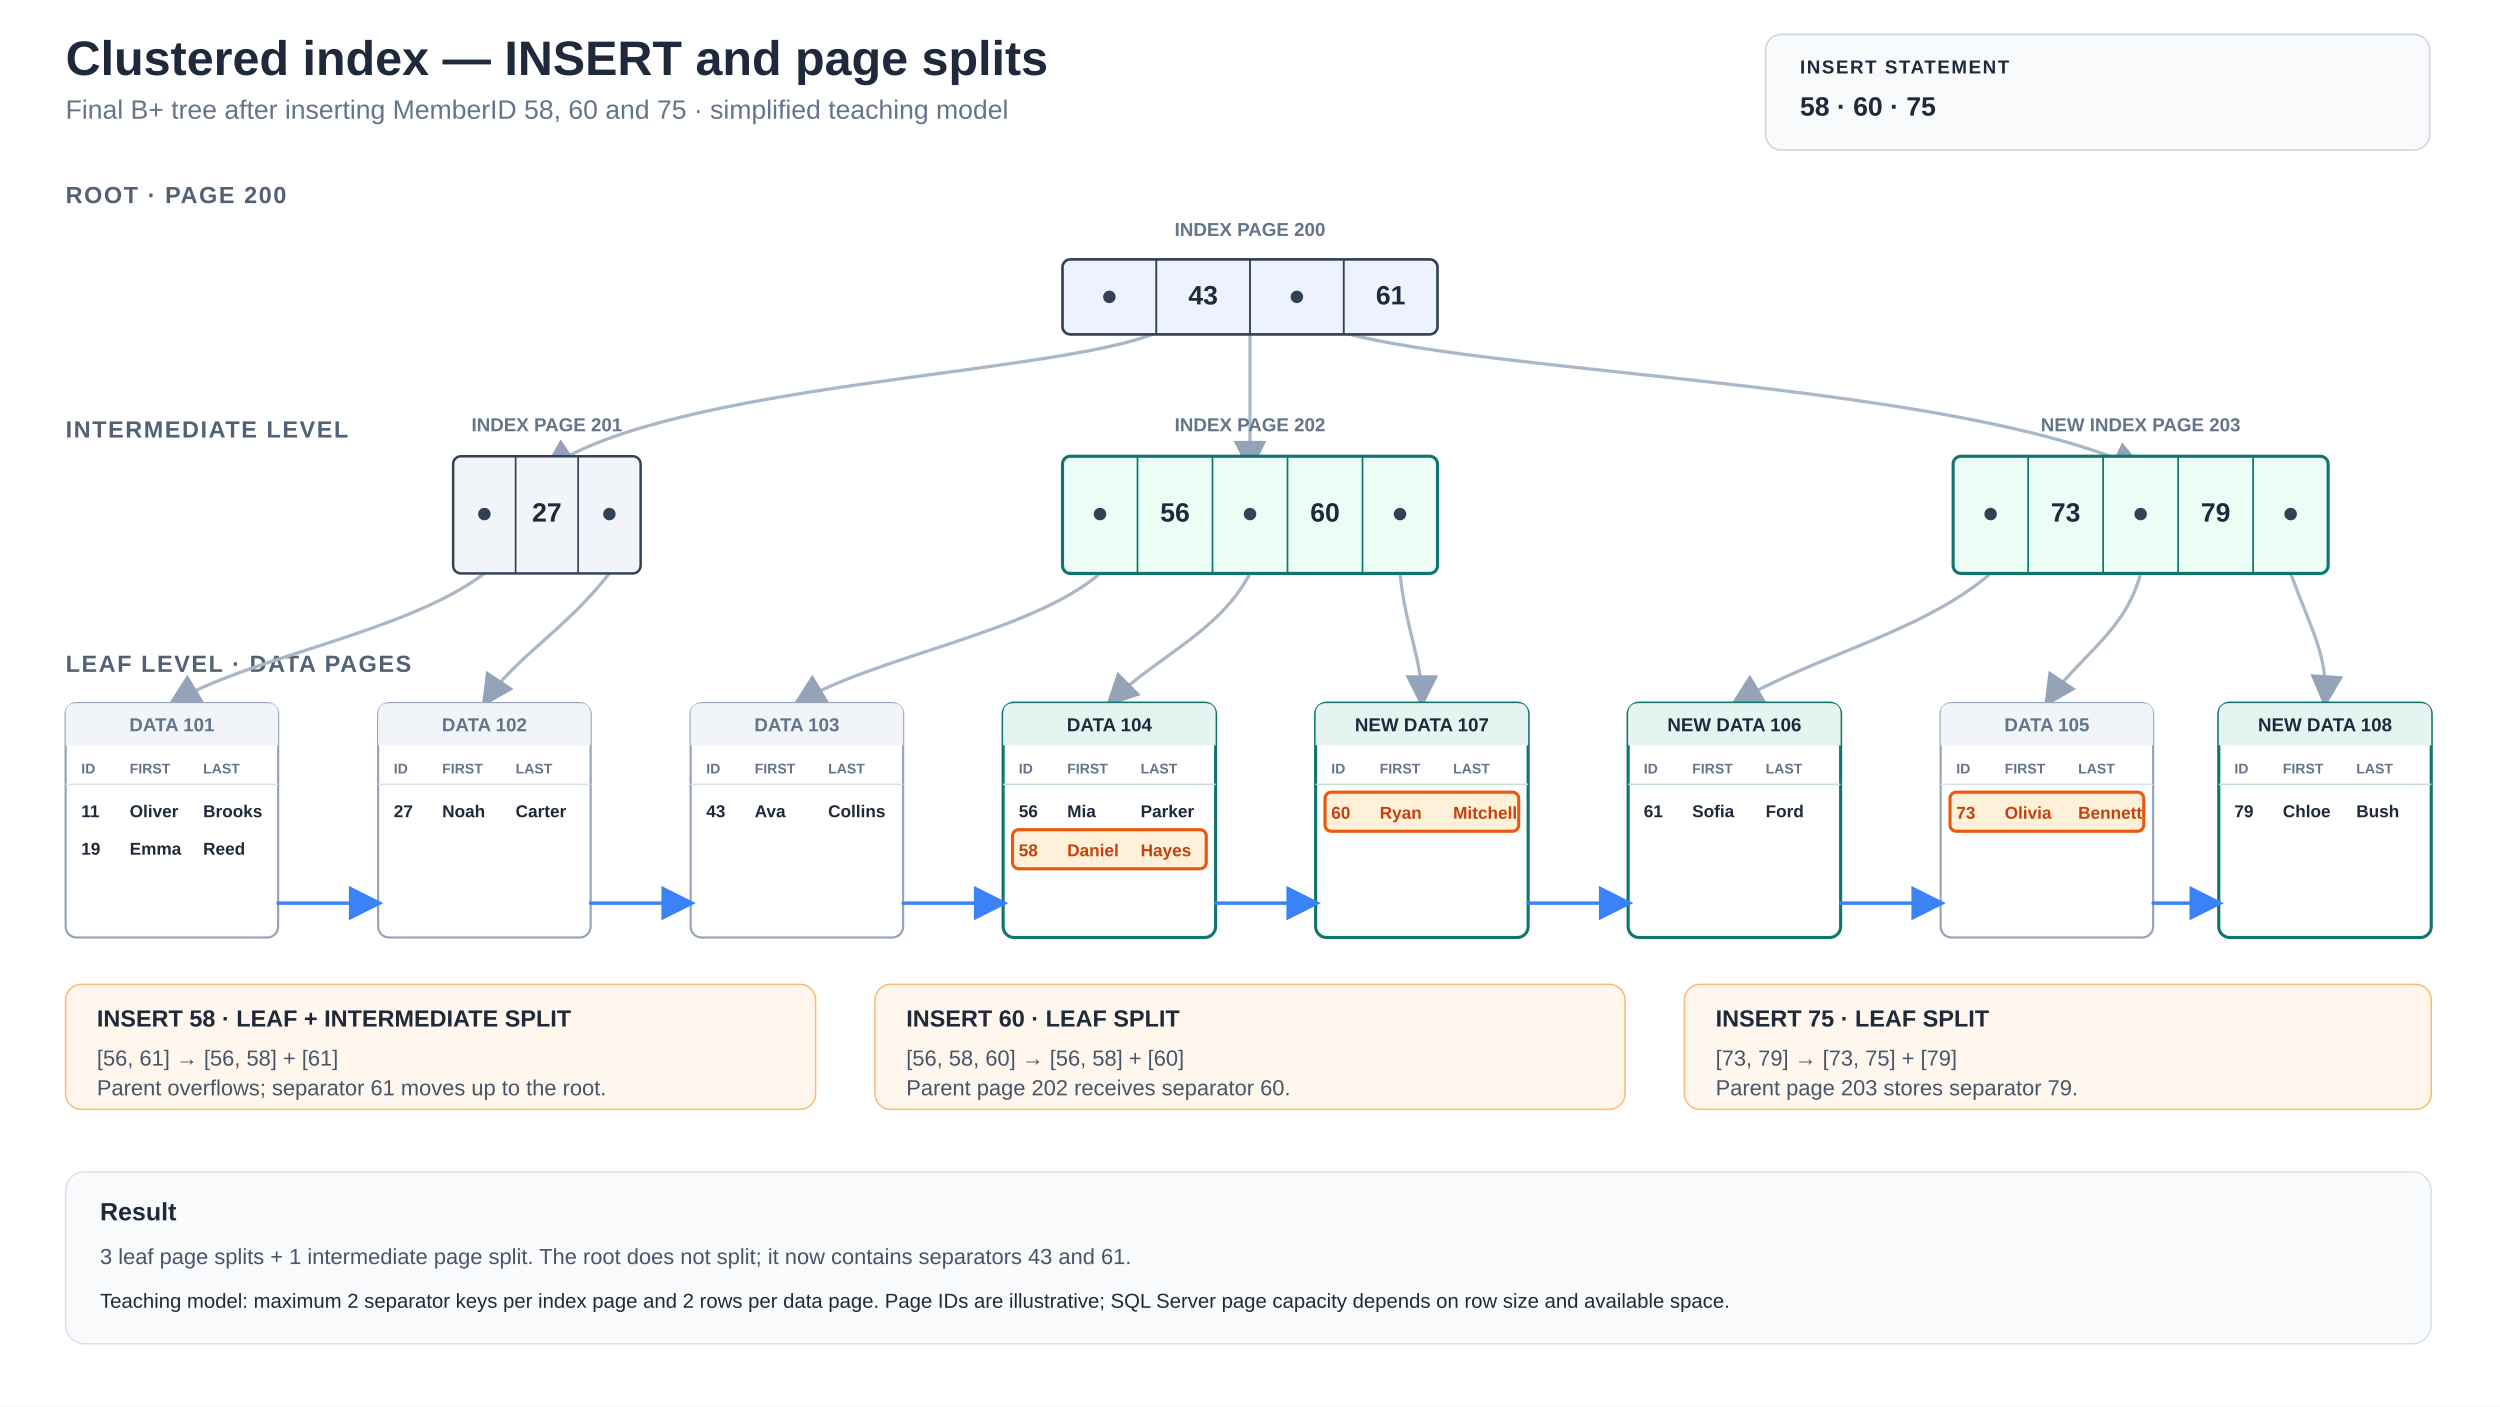
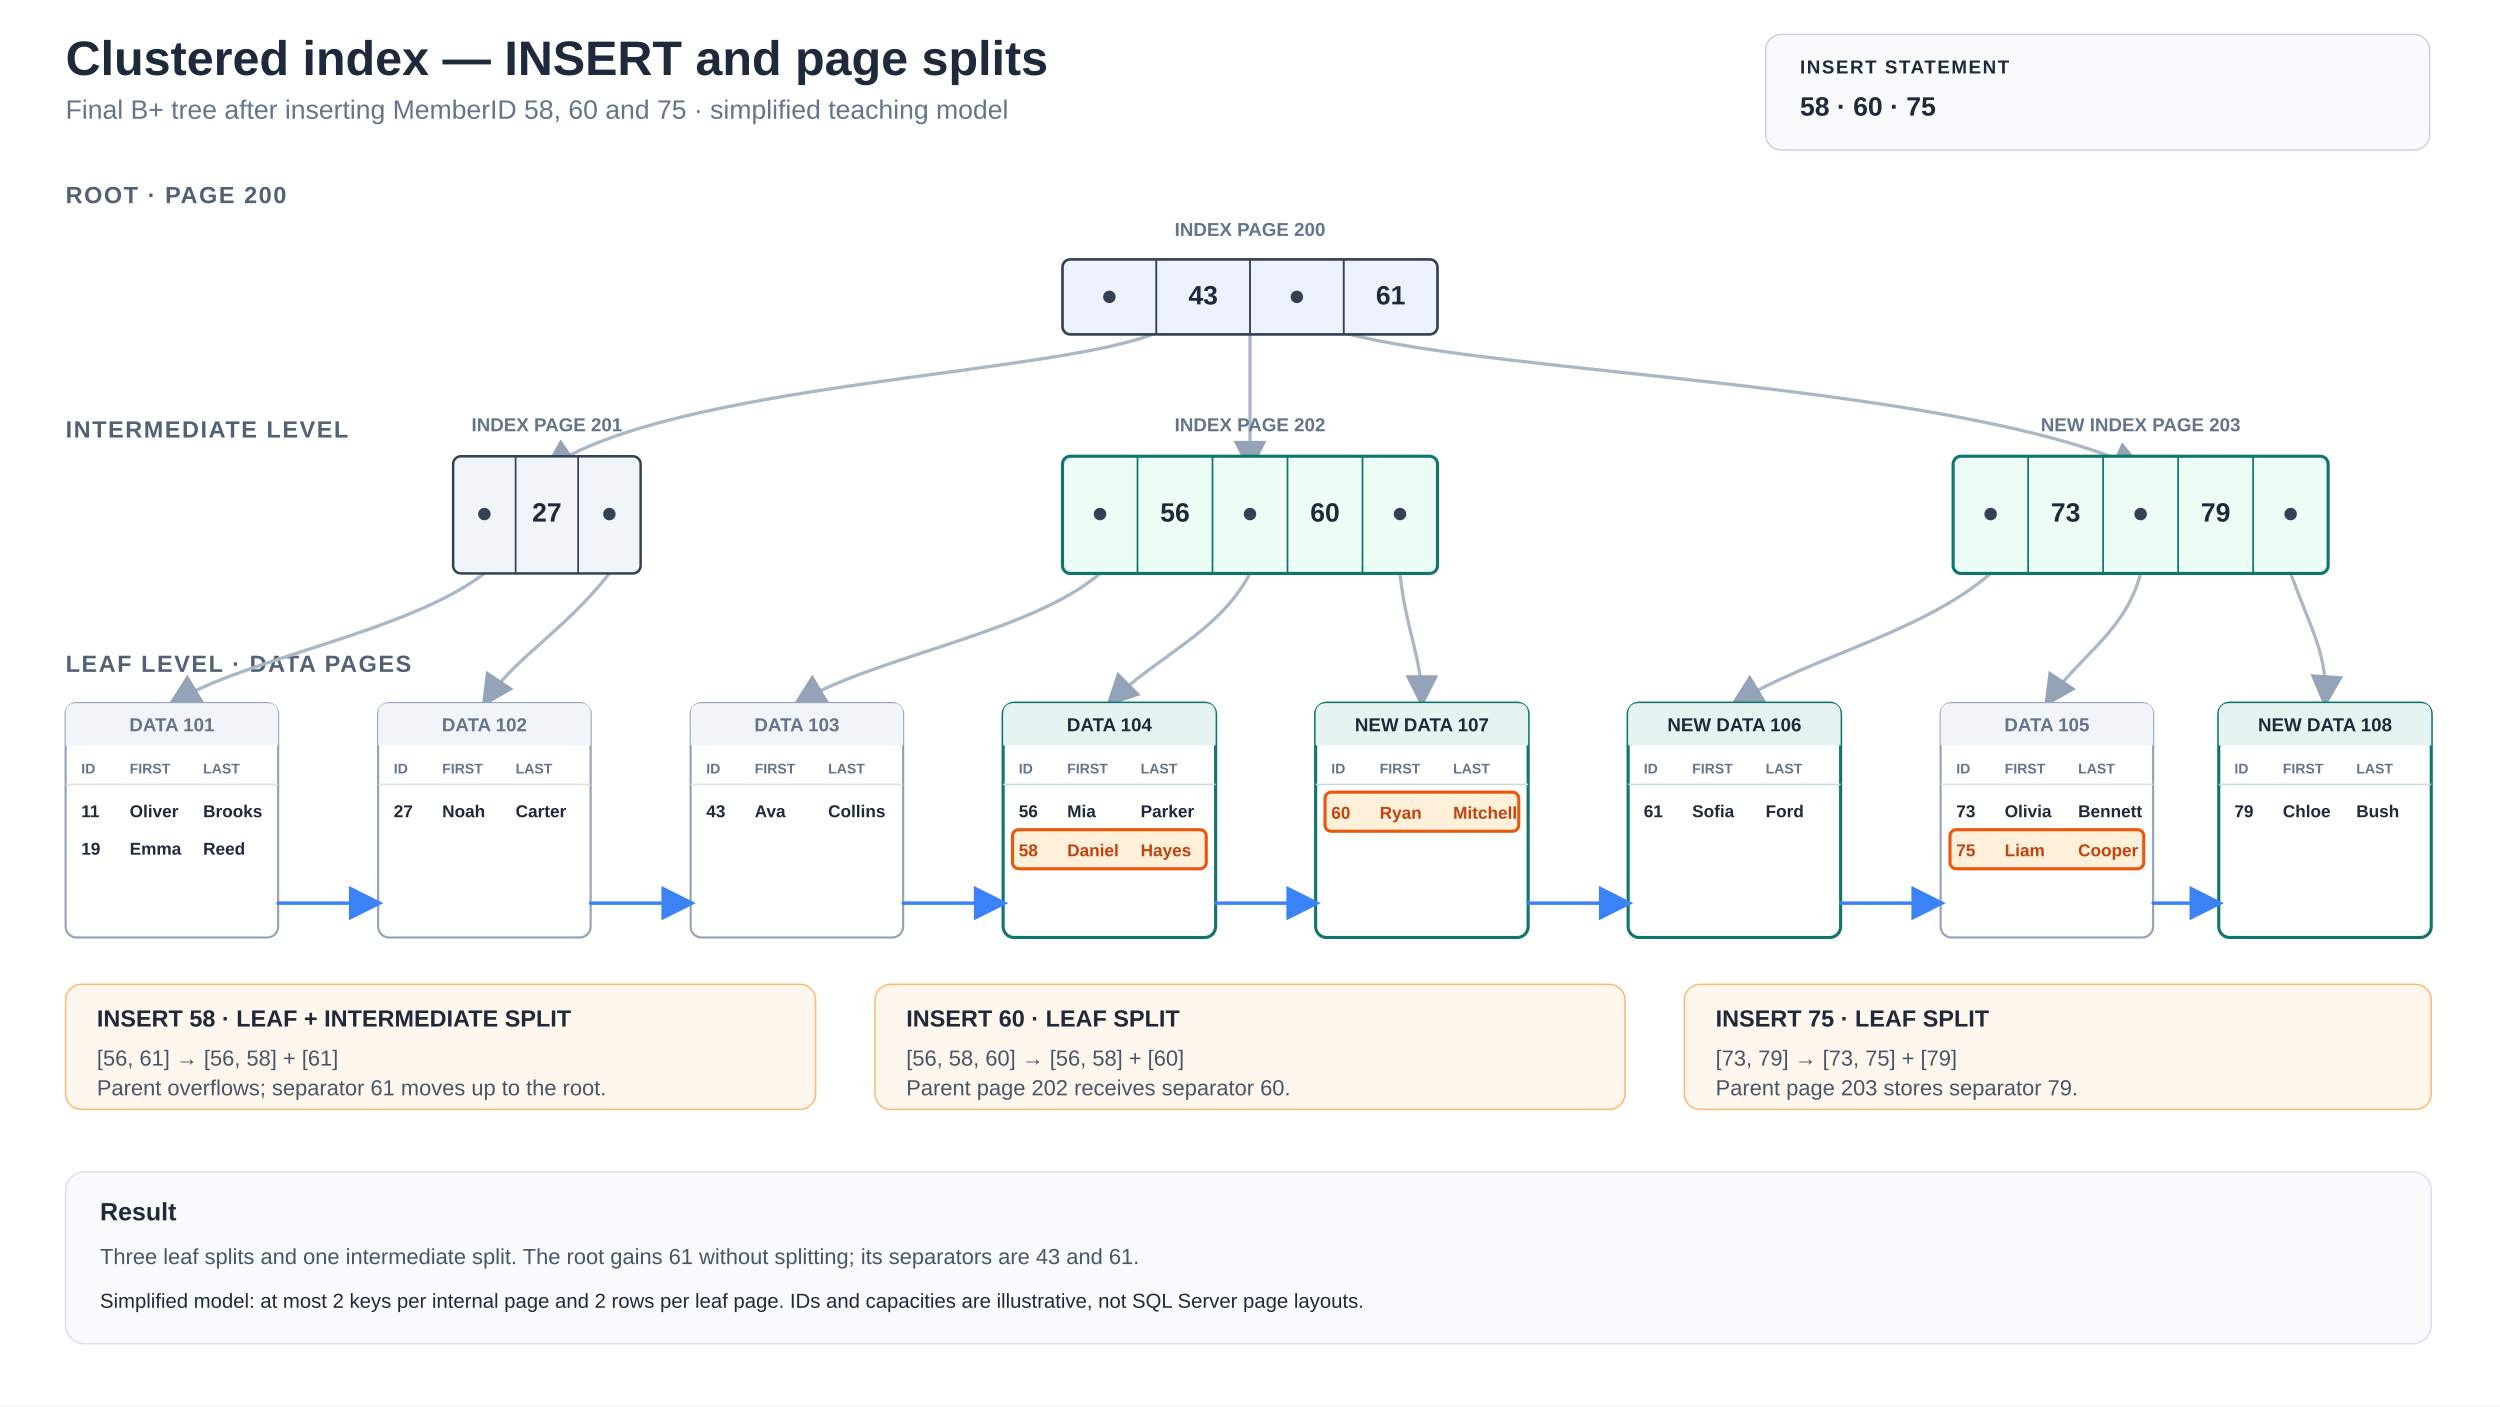
<svg xmlns="http://www.w3.org/2000/svg" width="1600" height="900" viewBox="0 0 1600 900" role="img" aria-labelledby="title desc">
  <defs>
    <marker id="treeArrow" markerWidth="10" markerHeight="10" refX="8.5" refY="5" orient="auto">
      <path d="M0 0 L10 5 L0 10 Z" fill="#94A3B8" />
    </marker>
    <marker id="leafArrow" markerWidth="10" markerHeight="10" refX="8.5" refY="5" orient="auto">
      <path d="M0 0 L10 5 L0 10 Z" fill="#3B82F6" />
    </marker>
    <style>
 text{font-family:Arial,Helvetica,sans-serif;fill:#1E293B}
 .title{font-size:31px;font-weight:700}.subtitle{font-size:17px;fill:#64748B}
 .section{font-size:15px;font-weight:700;letter-spacing:1px;fill:#526176}
 .page{font-size:12px;font-weight:700;fill:#64748B}
 .key{font-size:17px;font-weight:700;text-anchor:middle;dominant-baseline:middle}
 .head{font-size:9px;font-weight:700;fill:#64748B}
 .val{font-size:11px;font-weight:600}
 .edge{fill:none;stroke:#AAB7C6;stroke-width:2.1;stroke-linecap:round;stroke-linejoin:round;marker-end:url(#treeArrow)}
 .leaf{fill:none;stroke:#3B82F6;stroke-width:2.2;stroke-linecap:round;marker-end:url(#leafArrow)}
 .new{fill:#FFF0D9;stroke:#EA580C;stroke-width:2}
 .newtxt{fill:#C2410C;font-weight:800}
 .note{font-size:14px;fill:#475569}
 </style>
  </defs>
  <rect width="1600" height="900" fill="#FFFFFF" />
  <text class="title" x="42" y="48">Clustered index — INSERT and page splits</text>
  <text class="subtitle" x="42" y="76">Final B+ tree after inserting MemberID 58, 60 and 75 · simplified teaching model</text>
  <rect x="1130" y="22" width="425" height="74" rx="10" fill="#F8FAFC" stroke="#CBD5E1" />
  <text x="1152" y="47" font-size="12" font-weight="700" letter-spacing="1" fill="#0F766E">INSERT STATEMENT</text>
  <text x="1152" y="74" font-size="17" font-family="monospace" font-weight="700">58 · 60 · 75</text>
  <text class="section" x="42" y="130">ROOT · PAGE 200</text>
  <text class="section" x="42" y="280">INTERMEDIATE LEVEL</text>
  <text class="section" x="42" y="430">LEAF LEVEL · DATA PAGES</text>
  <g class="edge">
    <path d="M740 213 C675 240 430 245 350 300" />
    <path d="M800 213 C800 250 800 260 800 300" />
    <path d="M860 213 C960 240 1250 245 1370 300" />
    <path d="M310 367 C260 405 160 420 110 450" />
    <path d="M390 367 C360 405 330 420 310 450" />
    <path d="M704 367 C660 405 560 420 510 450" />
    <path d="M800 367 C780 405 740 420 710 450" />
    <path d="M896 367 C900 405 910 420 910 450" />
    <path d="M1274 367 C1230 405 1160 420 1110 450" />
    <path d="M1370 367 C1360 405 1330 420 1310 450" />
    <path d="M1466 367 C1480 405 1490 420 1488 450" />
  </g>
  <text class="page" x="800" y="151" text-anchor="middle">INDEX PAGE 200</text>
  <g>
    <rect x="680" y="166" width="240" height="48" rx="5" fill="#EEF2FF" stroke="#334155" stroke-width="1.7" />
    <g stroke="#334155" stroke-width="1.2">
      <line x1="740" y1="166" x2="740" y2="214" />
      <line x1="800" y1="166" x2="800" y2="214" />
      <line x1="860" y1="166" x2="860" y2="214" />
    </g>
    <circle cx="710" cy="190" r="4" fill="#334155" />
    <text class="key" x="770" y="190">43</text>
    <circle cx="830" cy="190" r="4" fill="#334155" />
    <text class="key" x="890" y="190">61</text>
  </g>
  <text class="page" x="350" y="276" text-anchor="middle">INDEX PAGE 201</text>
  <g>
    <rect x="290" y="292" width="120" height="75" rx="5" fill="#F1F5F9" stroke="#334155" stroke-width="1.6" />
    <line x1="330" y1="292" x2="330" y2="367" stroke="#334155" stroke-width="1.1" />
    <line x1="370" y1="292" x2="370" y2="367" stroke="#334155" stroke-width="1.1" />
    <circle cx="310" cy="329" r="4" fill="#334155" />
    <text class="key" x="350" y="329">27</text>
    <circle cx="390" cy="329" r="4" fill="#334155" />
  </g>
  <text class="page" x="800" y="276" text-anchor="middle">INDEX PAGE 202</text>
  <g>
    <rect x="680" y="292" width="240" height="75" rx="5" fill="#ECFDF5" stroke="#0F766E" stroke-width="2" />
    <g stroke="#0F766E" stroke-width="1.1">
      <line x1="728" y1="292" x2="728" y2="367" />
      <line x1="776" y1="292" x2="776" y2="367" />
      <line x1="824" y1="292" x2="824" y2="367" />
      <line x1="872" y1="292" x2="872" y2="367" />
    </g>
    <circle cx="704" cy="329" r="4" fill="#334155" />
    <text class="key" x="752" y="329">56</text>
    <circle cx="800" cy="329" r="4" fill="#334155" />
    <text class="key" x="848" y="329">60</text>
    <circle cx="896" cy="329" r="4" fill="#334155" />
  </g>
  <text class="page" x="1370" y="276" text-anchor="middle">NEW INDEX PAGE 203</text>
  <g>
    <rect x="1250" y="292" width="240" height="75" rx="5" fill="#ECFDF5" stroke="#0F766E" stroke-width="2" />
    <g stroke="#0F766E" stroke-width="1.1">
      <line x1="1298" y1="292" x2="1298" y2="367" />
      <line x1="1346" y1="292" x2="1346" y2="367" />
      <line x1="1394" y1="292" x2="1394" y2="367" />
      <line x1="1442" y1="292" x2="1442" y2="367" />
    </g>
    <circle cx="1274" cy="329" r="4" fill="#334155" />
    <text class="key" x="1322" y="329">73</text>
    <circle cx="1370" cy="329" r="4" fill="#334155" />
    <text class="key" x="1418" y="329">79</text>
    <circle cx="1466" cy="329" r="4" fill="#334155" />
  </g>
  <g>
    <rect x="42" y="450" width="136" height="150" rx="7" fill="#FFFFFF" stroke="#94A3B8" stroke-width="1.4" />
    <path d="M49 450H171Q178 450 178 457V477H42V457Q42 450 49 450Z" fill="#F1F5F9" />
    <text class="page" x="110" y="468" text-anchor="middle">DATA 101</text>
    <text class="head" x="52" y="495">ID</text>
    <text class="head" x="83" y="495">FIRST</text>
    <text class="head" x="130" y="495">LAST</text>
    <line x1="42" y1="502" x2="178" y2="502" stroke="#D8E1EC" />
    <text class="val" x="52" y="523">11</text>
    <text class="val" x="83" y="523">Oliver</text>
    <text class="val" x="130" y="523">Brooks</text>
    <text class="val" x="52" y="547">19</text>
    <text class="val" x="83" y="547">Emma</text>
    <text class="val" x="130" y="547">Reed</text>
    <rect x="242" y="450" width="136" height="150" rx="7" fill="#FFFFFF" stroke="#94A3B8" stroke-width="1.4" />
    <path d="M249 450H371Q378 450 378 457V477H242V457Q242 450 249 450Z" fill="#F1F5F9" />
    <text class="page" x="310" y="468" text-anchor="middle">DATA 102</text>
    <text class="head" x="252" y="495">ID</text>
    <text class="head" x="283" y="495">FIRST</text>
    <text class="head" x="330" y="495">LAST</text>
    <line x1="242" y1="502" x2="378" y2="502" stroke="#D8E1EC" />
    <text class="val" x="252" y="523">27</text>
    <text class="val" x="283" y="523">Noah</text>
    <text class="val" x="330" y="523">Carter</text>
    <rect x="442" y="450" width="136" height="150" rx="7" fill="#FFFFFF" stroke="#94A3B8" stroke-width="1.4" />
    <path d="M449 450H571Q578 450 578 457V477H442V457Q442 450 449 450Z" fill="#F1F5F9" />
    <text class="page" x="510" y="468" text-anchor="middle">DATA 103</text>
    <text class="head" x="452" y="495">ID</text>
    <text class="head" x="483" y="495">FIRST</text>
    <text class="head" x="530" y="495">LAST</text>
    <line x1="442" y1="502" x2="578" y2="502" stroke="#D8E1EC" />
    <text class="val" x="452" y="523">43</text>
    <text class="val" x="483" y="523">Ava</text>
    <text class="val" x="530" y="523">Collins</text>
    <rect x="642" y="450" width="136" height="150" rx="7" fill="#FFFFFF" stroke="#0F766E" stroke-width="2" />
    <path d="M649 450H771Q778 450 778 457V477H642V457Q642 450 649 450Z" fill="#E6F4F1" />
    <text x="710" y="468" text-anchor="middle" font-size="12" font-weight="700" fill="#0F766E">DATA 104</text>
    <text class="head" x="652" y="495">ID</text>
    <text class="head" x="683" y="495">FIRST</text>
    <text class="head" x="730" y="495">LAST</text>
    <line x1="642" y1="502" x2="778" y2="502" stroke="#C7DDD8" />
    <text class="val" x="652" y="523">56</text>
    <text class="val" x="683" y="523">Mia</text>
    <text class="val" x="730" y="523">Parker</text>
    <rect x="648" y="531" width="124" height="25" rx="4" class="new" />
    <text class="val newtxt" x="652" y="548">58</text>
    <text class="val newtxt" x="683" y="548">Daniel</text>
    <text class="val newtxt" x="730" y="548">Hayes</text>
    <rect x="842" y="450" width="136" height="150" rx="7" fill="#FFFFFF" stroke="#0F766E" stroke-width="2" />
    <path d="M849 450H971Q978 450 978 457V477H842V457Q842 450 849 450Z" fill="#E6F4F1" />
    <text x="910" y="468" text-anchor="middle" font-size="12" font-weight="700" fill="#0F766E">NEW DATA 107</text>
    <text class="head" x="852" y="495">ID</text>
    <text class="head" x="883" y="495">FIRST</text>
    <text class="head" x="930" y="495">LAST</text>
    <line x1="842" y1="502" x2="978" y2="502" stroke="#C7DDD8" />
    <rect x="848" y="507" width="124" height="25" rx="4" class="new" />
    <text class="val newtxt" x="852" y="524">60</text>
    <text class="val newtxt" x="883" y="524">Ryan</text>
    <text class="val newtxt" x="930" y="524">Mitchell</text>
    <rect x="1042" y="450" width="136" height="150" rx="7" fill="#FFFFFF" stroke="#0F766E" stroke-width="2" />
    <path d="M1049 450H1171Q1178 450 1178 457V477H1042V457Q1042 450 1049 450Z" fill="#E6F4F1" />
    <text x="1110" y="468" text-anchor="middle" font-size="12" font-weight="700" fill="#0F766E">NEW DATA 106</text>
    <text class="head" x="1052" y="495">ID</text>
    <text class="head" x="1083" y="495">FIRST</text>
    <text class="head" x="1130" y="495">LAST</text>
    <line x1="1042" y1="502" x2="1178" y2="502" stroke="#C7DDD8" />
    <text class="val" x="1052" y="523">61</text>
    <text class="val" x="1083" y="523">Sofia</text>
    <text class="val" x="1130" y="523">Ford</text>
    <rect x="1242" y="450" width="136" height="150" rx="7" fill="#FFFFFF" stroke="#94A3B8" stroke-width="1.4" />
    <path d="M1249 450H1371Q1378 450 1378 457V477H1242V457Q1242 450 1249 450Z" fill="#F1F5F9" />
    <text class="page" x="1310" y="468" text-anchor="middle">DATA 105</text>
    <text class="head" x="1252" y="495">ID</text>
    <text class="head" x="1283" y="495">FIRST</text>
    <text class="head" x="1330" y="495">LAST</text>
    <line x1="1242" y1="502" x2="1378" y2="502" stroke="#D8E1EC" />
-     <rect x="1248" y="507" width="124" height="25" rx="4" class="new" />
-     <text class="val newtxt" x="1252" y="524">73</text>
-     <text class="val newtxt" x="1283" y="524">Olivia</text>
-     <text class="val newtxt" x="1330" y="524">Bennett</text>
+     <text class="val" x="1252" y="523">73</text>
+     <text class="val" x="1283" y="523">Olivia</text>
+     <text class="val" x="1330" y="523">Bennett</text>
+     <rect x="1248" y="531" width="124" height="25" rx="4" class="new" />
+     <text class="val newtxt" x="1252" y="548">75</text>
+     <text class="val newtxt" x="1283" y="548">Liam</text>
+     <text class="val newtxt" x="1330" y="548">Cooper</text>
    <rect x="1420" y="450" width="136" height="150" rx="7" fill="#FFFFFF" stroke="#0F766E" stroke-width="2" />
    <path d="M1427 450H1549Q1556 450 1556 457V477H1420V457Q1420 450 1427 450Z" fill="#E6F4F1" />
    <text x="1488" y="468" text-anchor="middle" font-size="12" font-weight="700" fill="#0F766E">NEW DATA 108</text>
    <text class="head" x="1430" y="495">ID</text>
    <text class="head" x="1461" y="495">FIRST</text>
    <text class="head" x="1508" y="495">LAST</text>
    <line x1="1420" y1="502" x2="1556" y2="502" stroke="#C7DDD8" />
    <text class="val" x="1430" y="523">79</text>
    <text class="val" x="1461" y="523">Chloe</text>
    <text class="val" x="1508" y="523">Bush</text>
  </g>
  <g class="leaf">
    <path d="M178 578 C200 578 220 578 242 578" />
    <path d="M378 578 C400 578 420 578 442 578" />
    <path d="M578 578 C600 578 620 578 642 578" />
    <path d="M778 578 C800 578 820 578 842 578" />
    <path d="M978 578 C1000 578 1020 578 1042 578" />
    <path d="M1178 578 C1200 578 1220 578 1242 578" />
    <path d="M1378 578 C1390 578 1400 578 1420 578" />
  </g>
  <rect x="42" y="630" width="480" height="80" rx="10" fill="#FFF7ED" stroke="#FDBA74" />
  <text x="62" y="657" font-size="15" font-weight="700" fill="#C2410C">INSERT 58 · LEAF + INTERMEDIATE SPLIT</text>
  <text class="note" x="62" y="682">[56, 61] → [56, 58] + [61]</text>
  <text class="note" x="62" y="701">Parent overflows; separator 61 moves up to the root.</text>
  <rect x="560" y="630" width="480" height="80" rx="10" fill="#FFF7ED" stroke="#FDBA74" />
  <text x="580" y="657" font-size="15" font-weight="700" fill="#C2410C">INSERT 60 · LEAF SPLIT</text>
  <text class="note" x="580" y="682">[56, 58, 60] → [56, 58] + [60]</text>
  <text class="note" x="580" y="701">Parent page 202 receives separator 60.</text>
  <rect x="1078" y="630" width="478" height="80" rx="10" fill="#FFF7ED" stroke="#FDBA74" />
  <text x="1098" y="657" font-size="15" font-weight="700" fill="#C2410C">INSERT 75 · LEAF SPLIT</text>
  <text class="note" x="1098" y="682">[73, 79] → [73, 75] + [79]</text>
  <text class="note" x="1098" y="701">Parent page 203 stores separator 79.</text>
  <rect x="42" y="750" width="1514" height="110" rx="12" fill="#F8FAFC" stroke="#D8E1EC" />
  <text x="64" y="781" font-size="16" font-weight="700">Result</text>
-   <text class="note" x="64" y="809">3 leaf page splits + 1 intermediate page split. The root does not split; it now contains separators 43 and 61.</text>
-   <text x="64" y="837" font-size="13" fill="#64748B">Teaching model: maximum 2 separator keys per index page and 2 rows per data page. Page IDs are illustrative; SQL Server page capacity depends on row size and available space.</text>
+   <text class="note" x="64" y="809">Three leaf splits and one intermediate split. The root gains 61 without splitting; its separators are 43 and 61.</text>
+   <text x="64" y="837" font-size="13" fill="#64748B">Simplified model: at most 2 keys per internal page and 2 rows per leaf page. IDs and capacities are illustrative, not SQL Server page layouts.</text>
</svg>
